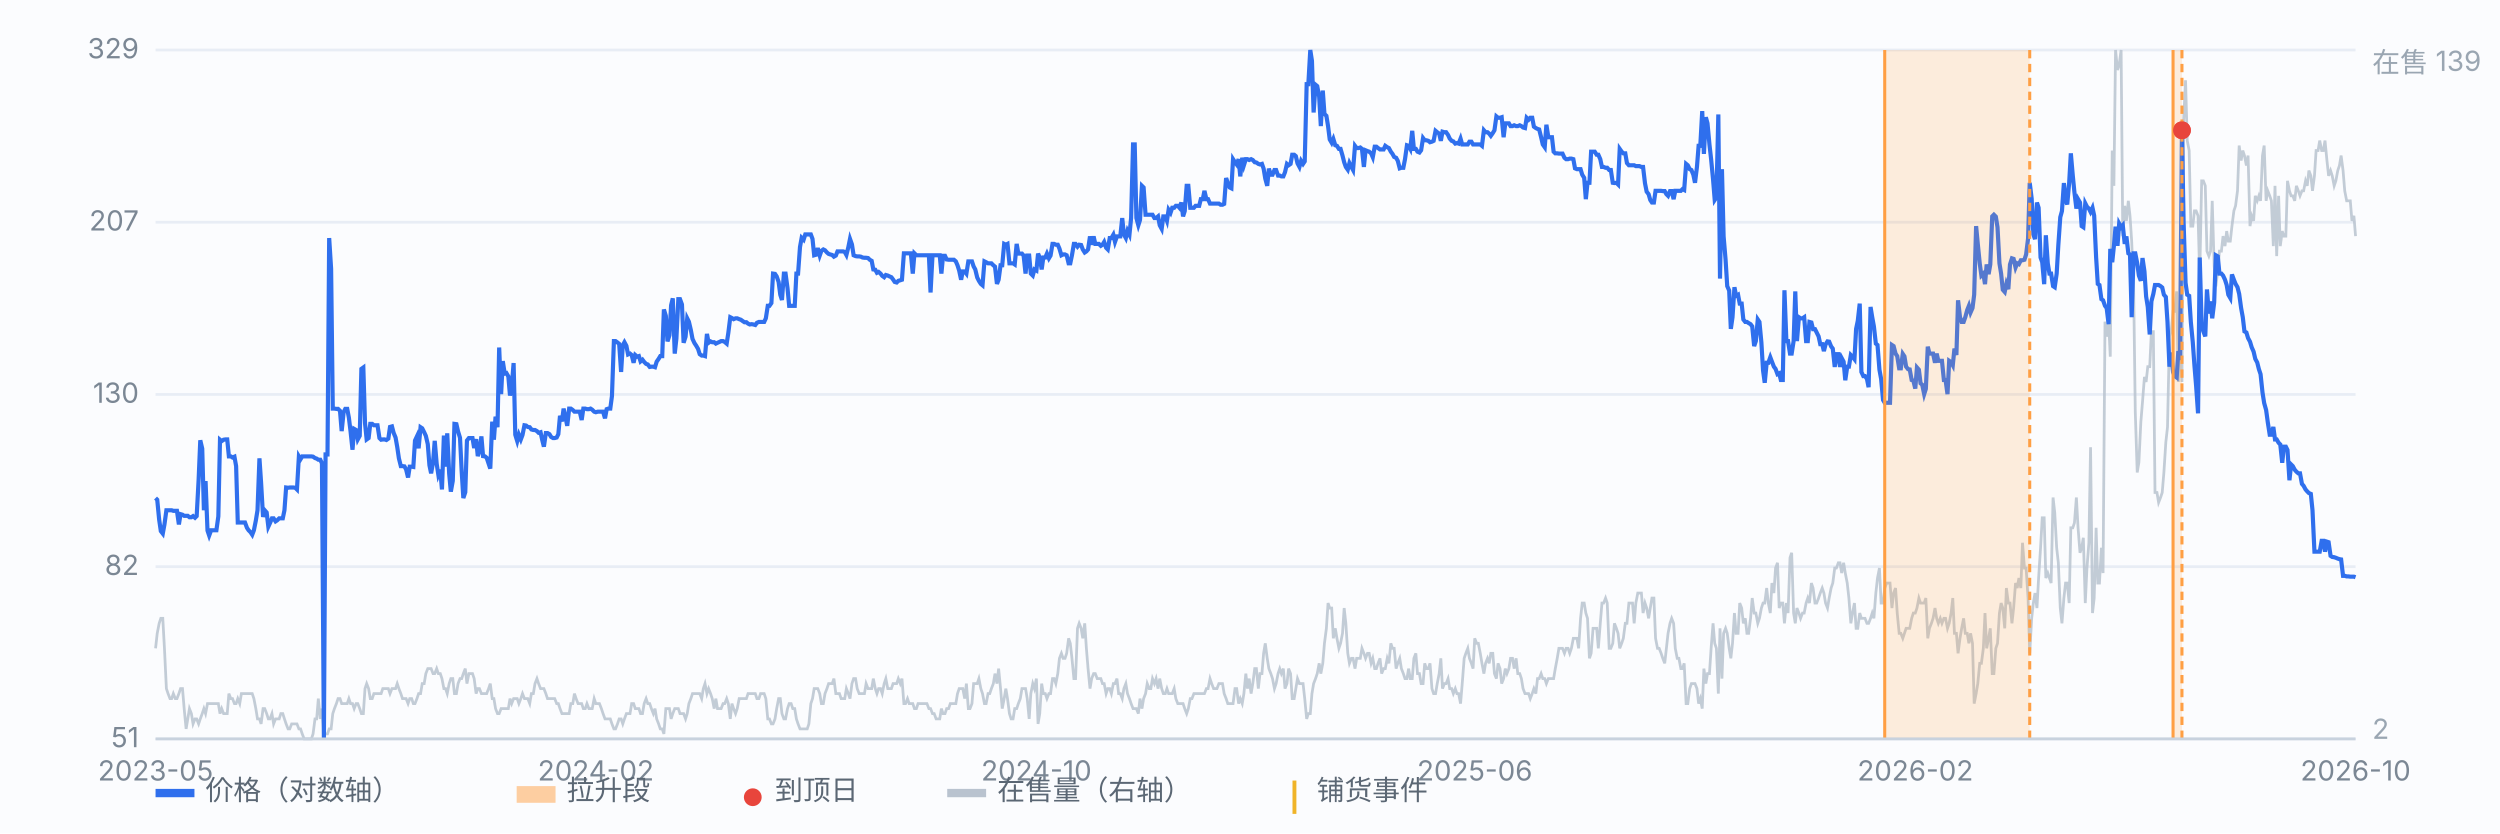
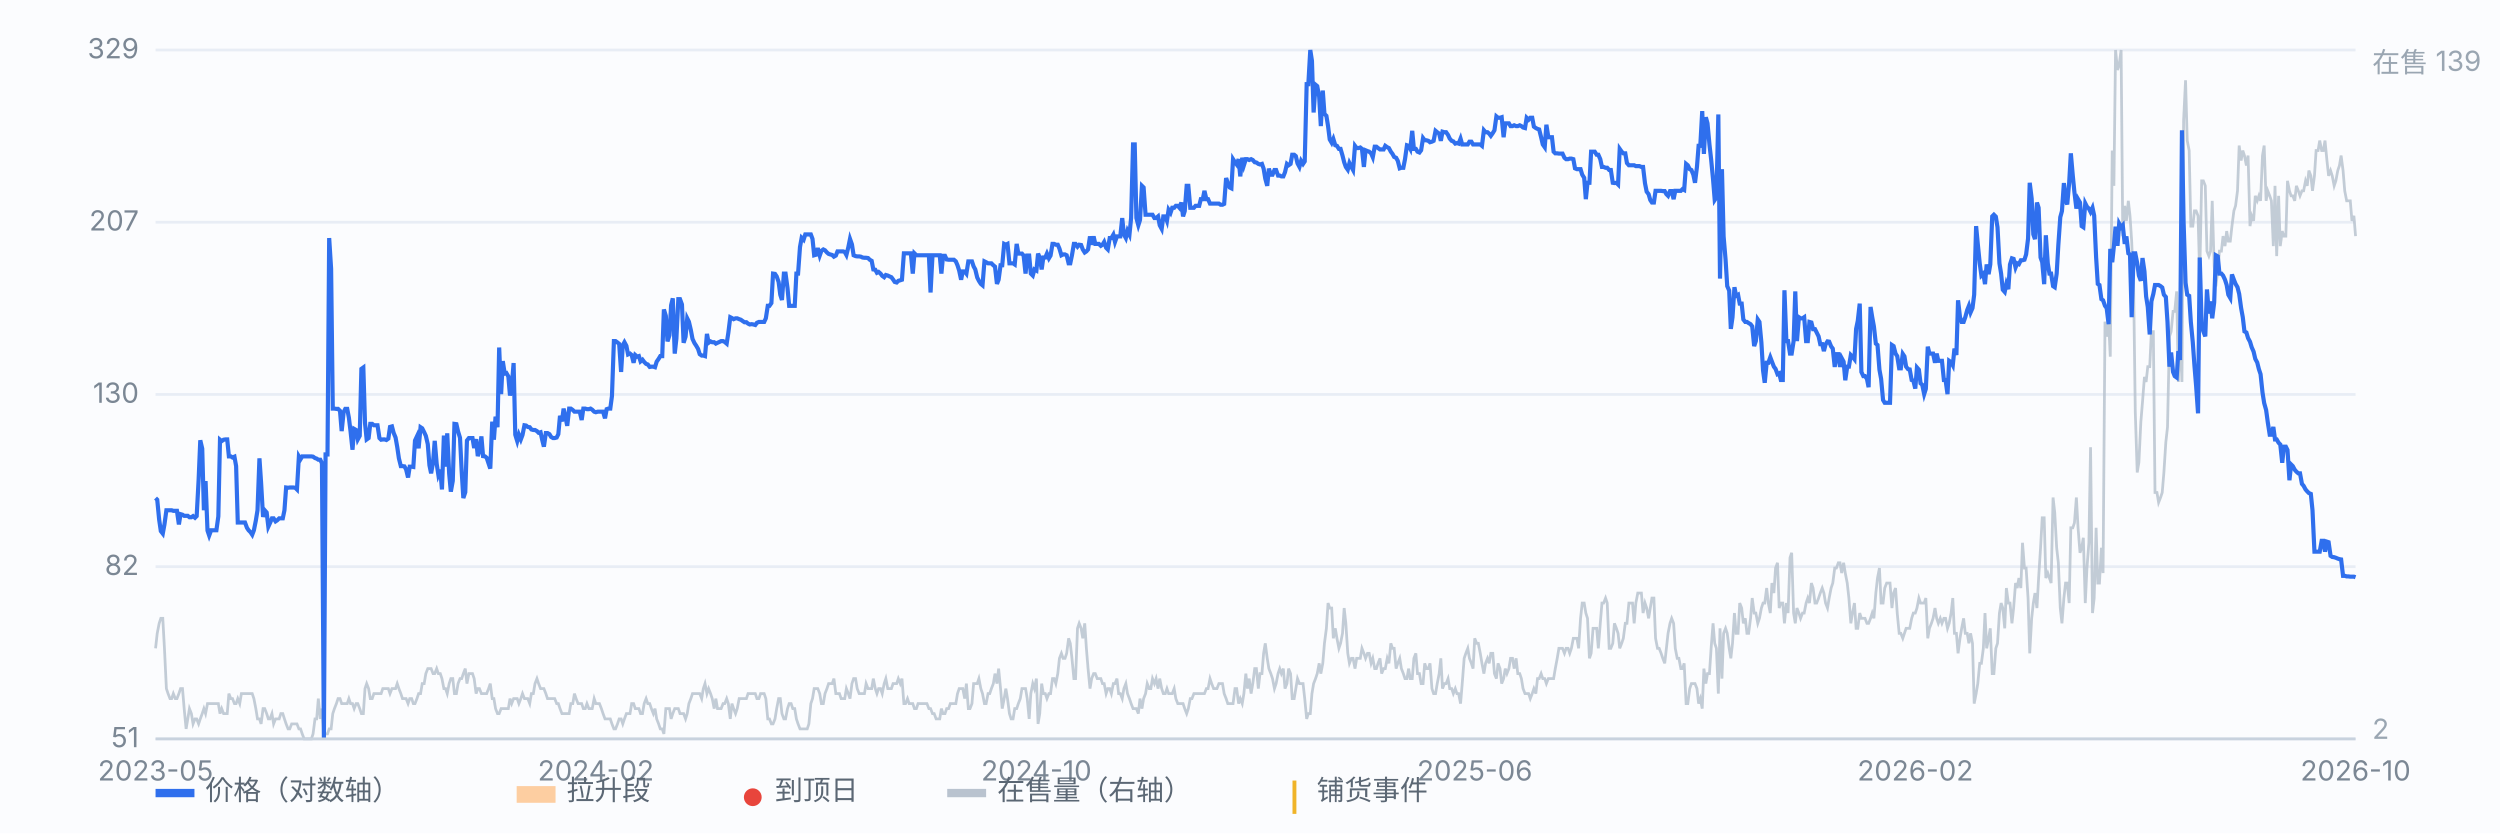
<svg xmlns="http://www.w3.org/2000/svg" viewBox="0 0 900 300" preserveAspectRatio="xMidYMid meet" style="width:100%;max-width:900px;height:auto;display:block" font-family="-apple-system,Segoe UI,Microsoft YaHei,sans-serif" font-size="10">
  <rect x="0" y="0" width="900" height="300" fill="#fbfcfe" />
  <line x1="56" y1="266.0" x2="848" y2="266.0" stroke="#e8edf5" stroke-width="1" />
  <text x="50" y="269.0" text-anchor="end" fill="#7b8794">51</text>
  <line x1="56" y1="204.0" x2="848" y2="204.0" stroke="#e8edf5" stroke-width="1" />
  <text x="50" y="207.0" text-anchor="end" fill="#7b8794">82</text>
  <line x1="56" y1="142.0" x2="848" y2="142.0" stroke="#e8edf5" stroke-width="1" />
  <text x="50" y="145.0" text-anchor="end" fill="#7b8794">130</text>
  <line x1="56" y1="80.0" x2="848" y2="80.0" stroke="#e8edf5" stroke-width="1" />
  <text x="50" y="83.0" text-anchor="end" fill="#7b8794">207</text>
  <line x1="56" y1="18.0" x2="848" y2="18.0" stroke="#e8edf5" stroke-width="1" />
  <text x="50" y="21.0" text-anchor="end" fill="#7b8794">329</text>
  <path d="M56.0 233.4 L56.6 228.0 L57.3 224.4 L57.9 222.6 L58.6 222.6 L59.2 233.4 L59.9 247.9 L60.5 249.7 L61.2 251.5 L61.8 251.5 L62.4 249.7 L63.1 251.5 L63.7 251.5 L64.4 249.7 L65.0 247.9 L65.7 247.9 L66.3 255.1 L67.0 262.4 L67.6 258.8 L68.2 255.1 L68.9 256.9 L69.5 260.6 L70.2 258.8 L70.8 258.8 L71.5 260.6 L72.1 258.8 L72.8 256.9 L73.4 255.1 L74.0 256.9 L74.7 253.3 L75.3 253.3 L76.0 253.3 L76.6 253.3 L77.3 253.3 L77.9 253.3 L78.6 253.3 L79.2 256.9 L79.8 255.1 L80.5 256.9 L81.1 256.9 L81.8 256.9 L82.4 249.7 L83.1 251.5 L83.7 251.5 L84.4 253.3 L85.0 253.3 L85.6 251.5 L86.3 253.3 L86.9 249.7 L87.6 249.7 L88.2 249.7 L88.9 249.7 L89.5 249.7 L90.2 249.7 L90.8 249.7 L91.4 251.5 L92.1 255.1 L92.7 258.8 L93.4 258.8 L94.0 260.6 L94.7 255.1 L95.3 255.1 L96.0 256.9 L96.6 258.8 L97.2 258.8 L97.9 256.9 L98.5 260.6 L99.2 258.8 L99.8 258.8 L100.5 258.8 L101.1 256.9 L101.8 256.9 L102.4 258.8 L103.0 260.6 L103.7 262.4 L104.3 262.4 L105.0 260.6 L105.6 260.6 L106.3 260.6 L106.9 260.6 L107.6 262.4 L108.2 262.4 L108.8 264.2 L109.5 266.0 L110.1 266.0 L110.8 266.0 L111.4 266.0 L112.1 266.0 L112.7 264.2 L113.4 258.8 L114.0 258.8 L114.6 251.5 L115.3 258.8 L115.9 255.1 L116.6 264.2 L117.9 264.2 L118.5 262.4 L119.2 262.4 L119.8 256.9 L120.4 255.1 L121.1 253.3 L121.7 251.5 L122.4 251.5 L123.0 253.3 L123.7 253.3 L124.3 253.3 L125.0 253.3 L125.6 251.5 L126.2 253.3 L126.9 253.3 L127.5 255.1 L128.2 253.3 L128.8 253.3 L129.5 255.1 L130.1 256.9 L130.8 256.9 L131.4 247.9 L132.0 246.1 L132.7 247.9 L133.3 251.5 L134.0 251.5 L134.6 249.7 L135.3 249.7 L135.9 249.7 L136.6 249.7 L137.2 249.7 L137.8 247.9 L138.5 247.9 L139.1 247.9 L139.8 247.9 L140.4 249.7 L141.1 247.9 L141.7 247.9 L142.4 247.9 L143.0 246.1 L143.6 247.9 L144.3 249.7 L144.9 251.5 L145.6 251.5 L146.2 251.5 L146.9 253.3 L147.5 251.5 L148.2 251.5 L148.8 253.3 L149.4 253.3 L150.1 251.5 L150.7 249.7 L151.4 249.7 L152.0 246.1 L152.7 246.1 L153.3 242.5 L154.0 240.7 L154.6 240.7 L155.2 240.7 L155.9 242.5 L156.5 242.5 L157.2 240.7 L157.8 242.5 L158.5 242.5 L159.1 244.3 L159.8 247.9 L160.4 247.9 L161.0 249.7 L161.7 246.1 L162.3 244.3 L163.0 244.3 L163.6 249.7 L164.3 249.7 L164.9 246.1 L165.6 244.3 L166.2 244.3 L166.8 242.5 L167.5 240.7 L168.1 246.1 L168.8 242.5 L169.4 242.5 L170.1 242.5 L170.7 244.3 L171.4 249.7 L172.0 247.9 L172.6 247.9 L173.3 249.7 L173.9 249.7 L174.6 249.7 L175.2 249.7 L175.9 247.9 L176.5 246.1 L177.2 251.5 L177.8 251.5 L178.4 255.1 L179.1 256.9 L179.7 256.9 L180.4 255.1 L181.0 255.1 L181.7 255.1 L182.3 255.1 L183.0 255.1 L183.6 251.5 L184.2 253.3 L184.9 251.5 L185.5 251.5 L186.2 251.5 L186.8 253.3 L187.5 251.5 L188.1 249.7 L188.8 251.5 L189.4 251.5 L190.0 251.5 L190.7 253.3 L191.3 249.7 L192.0 249.7 L192.6 246.1 L193.3 244.3 L193.9 246.1 L194.6 247.9 L195.2 247.9 L195.8 247.9 L196.5 249.7 L197.1 251.5 L197.8 251.5 L198.4 251.5 L199.1 251.5 L199.7 251.5 L200.4 253.3 L201.0 253.3 L201.6 255.1 L202.3 256.9 L202.9 256.9 L203.6 256.9 L204.2 256.9 L204.9 256.9 L205.5 253.3 L206.2 253.3 L206.8 249.7 L207.4 251.5 L208.1 253.3 L208.7 253.3 L209.4 253.3 L210.0 255.1 L210.7 255.1 L211.3 253.3 L212.0 255.1 L212.6 255.1 L213.2 255.1 L213.9 251.5 L214.5 253.3 L215.2 253.3 L215.8 253.3 L216.5 255.1 L217.1 256.9 L217.8 258.8 L218.4 258.8 L219.0 258.8 L219.7 258.8 L220.3 260.6 L221.0 262.4 L221.6 262.4 L222.3 260.6 L222.9 258.8 L223.6 258.8 L224.2 260.6 L224.8 258.8 L225.5 256.9 L226.1 256.9 L226.8 256.9 L227.4 253.3 L228.1 253.3 L228.7 255.1 L229.4 255.1 L230.0 255.1 L230.6 256.9 L231.3 256.9 L231.9 253.3 L232.6 251.5 L233.2 253.3 L233.9 253.3 L234.5 255.1 L235.2 256.9 L235.8 255.1 L236.4 258.8 L237.1 260.6 L237.7 262.4 L238.4 262.4 L239.0 264.2 L239.7 255.1 L240.3 255.1 L241.0 255.1 L241.6 258.8 L242.2 256.9 L242.9 255.1 L243.5 255.1 L244.2 255.1 L244.8 256.9 L245.5 256.9 L246.1 256.9 L246.8 258.8 L247.4 256.9 L248.0 253.3 L248.7 251.5 L249.3 249.7 L250.0 249.7 L250.6 249.7 L251.3 249.7 L251.9 249.7 L252.6 251.5 L253.2 247.9 L253.8 246.1 L254.5 249.7 L255.1 247.9 L255.8 249.7 L256.4 251.5 L257.1 255.1 L257.7 251.5 L258.3 255.1 L259.0 255.1 L259.6 255.1 L260.3 253.3 L260.9 253.3 L261.6 251.5 L262.2 253.3 L262.9 258.8 L263.5 253.3 L264.1 255.1 L264.8 256.9 L265.4 255.1 L266.1 251.5 L266.7 251.5 L267.4 251.5 L268.0 251.5 L268.7 251.5 L269.3 249.7 L269.9 249.7 L270.6 249.7 L271.2 249.7 L271.9 249.7 L272.5 251.5 L273.2 251.5 L273.8 249.7 L274.5 249.7 L275.1 249.7 L275.7 251.5 L276.4 258.8 L277.0 258.8 L277.7 260.6 L278.3 260.6 L279.0 258.8 L279.6 255.1 L280.3 251.5 L280.9 251.5 L281.5 256.9 L282.2 258.8 L282.8 258.8 L283.5 255.1 L284.1 253.3 L284.8 253.3 L285.4 255.1 L286.1 255.1 L286.7 258.8 L287.3 260.6 L288.0 262.4 L288.6 262.4 L289.3 262.4 L289.9 262.4 L290.6 262.4 L291.2 260.6 L291.9 253.3 L292.5 251.5 L293.1 247.9 L293.8 247.9 L294.4 247.9 L295.1 249.7 L295.7 253.3 L296.4 253.3 L297.0 249.7 L297.7 247.9 L298.3 246.1 L298.9 246.1 L299.6 246.1 L300.2 244.3 L300.9 249.7 L301.5 249.7 L302.2 249.7 L302.8 251.5 L303.5 251.5 L304.1 251.5 L304.7 247.9 L305.4 249.7 L306.0 251.5 L306.7 246.1 L307.3 244.3 L308.0 244.3 L308.6 247.9 L309.3 249.7 L309.9 249.7 L310.5 249.7 L311.2 249.7 L311.8 246.1 L312.5 247.9 L313.1 247.9 L313.8 247.9 L314.4 244.3 L315.1 247.9 L315.7 249.7 L316.3 247.9 L317.0 247.9 L317.6 249.7 L318.3 246.1 L318.9 244.3 L319.6 247.9 L320.2 247.9 L320.9 247.9 L321.5 246.1 L322.1 246.1 L322.8 246.1 L323.4 244.3 L324.1 246.1 L324.7 244.3 L325.4 253.3 L326.0 253.3 L326.7 251.5 L327.3 253.3 L327.9 253.3 L328.6 253.3 L329.2 255.1 L329.9 255.1 L330.5 253.3 L331.2 253.3 L331.8 253.3 L332.5 253.3 L333.1 253.3 L333.7 253.3 L334.4 255.1 L335.0 255.1 L335.7 256.9 L336.3 256.9 L337.0 258.8 L337.6 258.8 L338.3 258.8 L338.9 255.1 L339.5 256.9 L340.2 256.9 L340.8 255.1 L341.5 255.1 L342.1 253.3 L342.8 253.3 L343.4 253.3 L344.1 253.3 L344.7 249.7 L345.3 247.9 L346.0 247.9 L346.6 247.9 L347.3 251.5 L347.9 246.1 L348.6 255.1 L349.2 255.1 L349.9 253.3 L350.5 246.1 L351.1 246.1 L351.8 246.1 L352.4 244.3 L353.1 247.9 L353.7 249.7 L354.4 253.3 L355.0 253.3 L355.7 249.7 L356.3 249.7 L356.9 247.9 L357.6 246.1 L358.2 242.5 L358.9 246.1 L359.5 240.7 L360.2 247.9 L360.8 255.1 L361.5 251.5 L362.1 247.9 L362.7 251.5 L363.4 256.9 L364.0 258.8 L364.7 258.8 L365.3 255.1 L366.0 255.1 L366.6 253.3 L367.3 251.5 L367.9 247.9 L368.5 247.9 L369.2 247.9 L369.8 251.5 L370.5 258.8 L371.1 249.7 L371.8 246.1 L372.4 247.9 L373.1 244.3 L373.7 260.6 L374.3 256.9 L375.0 246.1 L375.6 249.7 L376.3 249.7 L376.9 251.5 L377.6 249.7 L378.2 249.7 L378.9 244.3 L379.5 244.3 L380.1 246.1 L380.8 242.5 L381.4 237.0 L382.1 235.2 L382.7 237.0 L383.4 237.0 L384.0 235.2 L384.7 229.8 L385.3 231.6 L385.9 237.0 L386.6 244.3 L387.2 244.3 L387.9 226.2 L388.5 224.4 L389.2 226.2 L389.8 229.8 L390.5 224.4 L391.1 233.4 L391.7 240.7 L392.4 247.9 L393.0 244.3 L393.7 242.5 L394.3 242.5 L395.0 244.3 L395.6 244.3 L396.3 244.3 L396.9 246.1 L397.5 246.1 L398.2 249.7 L398.8 247.9 L399.5 247.9 L400.1 249.7 L400.8 246.1 L401.4 246.1 L402.1 244.3 L402.7 249.7 L403.3 249.7 L404.0 251.5 L404.6 247.9 L405.3 246.1 L405.9 249.7 L406.6 251.5 L407.2 253.3 L407.9 255.1 L408.5 255.1 L409.1 255.1 L409.8 256.9 L410.4 251.5 L411.1 255.1 L411.7 251.5 L412.4 249.7 L413.0 246.1 L413.7 247.9 L414.3 247.9 L414.9 244.3 L415.6 246.1 L416.2 244.3 L416.9 247.9 L417.5 244.3 L418.2 247.9 L418.8 249.7 L419.5 249.7 L420.1 247.9 L420.7 249.7 L421.4 249.7 L422.0 249.7 L422.7 247.9 L423.3 251.5 L424.0 253.3 L424.6 253.3 L425.3 253.3 L425.9 253.3 L426.5 255.1 L427.2 256.9 L427.8 255.1 L428.5 251.5 L429.1 251.5 L429.8 249.7 L430.4 249.7 L431.1 249.7 L431.7 249.7 L432.3 249.7 L433.0 249.7 L433.6 249.7 L434.3 247.9 L434.9 247.9 L435.6 244.3 L436.2 246.1 L436.9 247.9 L437.5 247.9 L438.1 247.9 L438.8 246.1 L439.4 246.1 L440.1 246.1 L440.7 249.7 L441.4 251.5 L442.0 253.3 L442.7 253.3 L443.3 253.3 L443.9 253.3 L444.6 247.9 L445.2 247.9 L445.9 253.3 L446.5 251.5 L447.2 253.3 L447.8 249.7 L448.5 242.5 L449.1 247.9 L449.7 244.3 L450.4 249.7 L451.0 246.1 L451.7 240.7 L452.3 240.7 L453.0 247.9 L453.6 242.5 L454.3 242.5 L454.9 235.2 L455.5 231.6 L456.2 237.0 L456.8 240.7 L457.5 242.5 L458.1 244.3 L458.8 247.9 L459.4 246.1 L460.1 242.5 L460.7 240.7 L461.3 242.5 L462.0 240.7 L462.6 247.9 L463.3 246.1 L463.9 240.7 L464.6 242.5 L465.2 251.5 L465.9 251.5 L466.5 247.9 L467.1 244.3 L467.8 246.1 L468.4 246.1 L469.1 246.1 L469.7 251.5 L470.4 258.8 L471.0 256.9 L471.7 256.9 L472.3 249.7 L472.9 246.1 L473.6 244.3 L474.2 242.5 L474.9 238.8 L475.5 242.5 L476.2 238.8 L476.8 231.6 L477.5 226.2 L478.1 217.1 L478.7 218.9 L479.4 218.9 L480.0 229.8 L480.7 226.2 L481.3 229.8 L482.0 233.4 L482.6 231.6 L483.3 228.0 L483.9 218.9 L484.5 224.4 L485.2 235.2 L485.8 238.8 L486.5 237.0 L487.1 237.0 L487.8 240.7 L488.4 237.0 L489.1 237.0 L489.7 237.0 L490.3 233.4 L491.0 235.2 L491.6 237.0 L492.3 235.2 L492.9 235.2 L493.6 238.8 L494.2 237.0 L494.9 240.7 L495.5 240.7 L496.1 238.8 L496.8 237.0 L497.4 242.5 L498.1 240.7 L498.7 240.7 L499.4 237.0 L500.0 238.8 L500.7 231.6 L501.3 233.4 L501.9 233.4 L502.6 240.7 L503.2 238.8 L503.9 237.0 L504.5 240.7 L505.2 242.5 L505.8 244.3 L506.5 244.3 L507.1 240.7 L507.7 244.3 L508.4 244.3 L509.0 237.0 L509.7 235.2 L510.3 242.5 L511.0 242.5 L511.6 246.1 L512.3 246.1 L512.9 238.8 L513.5 240.7 L514.2 240.7 L514.8 238.8 L515.5 247.9 L516.1 249.7 L516.8 249.7 L517.4 246.1 L518.1 242.5 L518.7 237.0 L519.3 247.9 L520.0 246.1 L520.6 246.1 L521.3 244.3 L521.9 247.9 L522.6 247.9 L523.2 249.7 L523.9 247.9 L524.5 249.7 L525.1 249.7 L525.8 253.3 L526.4 246.1 L527.1 237.0 L527.7 235.2 L528.4 233.4 L529.0 237.0 L529.7 238.8 L530.3 240.7 L530.9 229.8 L531.6 231.6 L532.2 231.6 L532.9 235.2 L533.5 238.8 L534.2 242.5 L534.8 238.8 L535.5 237.0 L536.1 238.8 L536.7 235.2 L537.4 235.2 L538.0 242.5 L538.7 244.3 L539.3 238.8 L540.0 240.7 L540.6 246.1 L541.3 244.3 L541.9 240.7 L542.5 242.5 L543.2 240.7 L543.8 237.0 L544.5 237.0 L545.1 240.7 L545.8 237.0 L546.4 242.5 L547.1 242.5 L547.7 244.3 L548.3 247.9 L549.0 249.7 L549.6 249.7 L550.3 249.7 L550.9 251.5 L551.6 249.7 L552.2 247.9 L552.9 249.7 L553.5 244.3 L554.1 244.3 L554.8 242.5 L555.4 244.3 L556.1 244.3 L556.7 246.1 L557.4 244.3 L558.0 244.3 L558.7 244.3 L559.3 244.3 L559.9 240.7 L560.6 237.0 L561.2 233.4 L561.9 233.4 L562.5 233.4 L563.2 235.2 L563.8 233.4 L564.5 233.4 L565.1 235.2 L565.7 233.4 L566.4 229.8 L567.0 229.8 L567.7 229.8 L568.3 233.4 L569.0 222.6 L569.6 217.1 L570.3 217.1 L570.9 220.7 L571.5 222.6 L572.2 237.0 L572.8 235.2 L573.5 226.2 L574.1 226.2 L574.8 226.2 L575.4 233.4 L576.1 224.4 L576.7 217.1 L577.3 217.1 L578.0 215.3 L578.6 217.1 L579.3 233.4 L579.9 233.4 L580.6 231.6 L581.2 224.4 L581.9 226.2 L582.5 228.0 L583.1 233.4 L583.8 231.6 L584.4 229.8 L585.1 224.4 L585.7 224.4 L586.4 217.1 L587.0 217.1 L587.7 217.1 L588.3 224.4 L588.9 217.1 L589.6 213.5 L590.2 213.5 L590.9 213.5 L591.5 220.7 L592.2 217.1 L592.8 218.9 L593.5 222.6 L594.1 218.9 L594.7 215.3 L595.4 215.3 L596.0 229.8 L596.7 233.4 L597.3 233.4 L598.0 235.2 L598.6 237.0 L599.3 238.8 L599.9 233.4 L600.5 228.0 L601.2 224.4 L601.8 222.6 L602.5 224.4 L603.1 233.4 L603.8 237.0 L604.4 237.0 L605.1 240.7 L605.7 240.7 L606.3 238.8 L607.0 253.3 L607.6 253.3 L608.3 247.9 L608.9 246.1 L609.6 246.1 L610.2 246.1 L610.9 247.9 L611.5 253.3 L612.1 251.5 L612.8 255.1 L613.4 240.7 L614.1 246.1 L614.7 242.5 L615.4 242.5 L616.0 233.4 L616.7 224.4 L617.3 231.6 L617.9 233.4 L618.6 249.7 L619.2 226.2 L619.9 244.3 L620.5 228.0 L621.2 226.2 L621.8 228.0 L622.5 233.4 L623.1 237.0 L623.7 231.6 L624.4 220.7 L625.0 228.0 L625.7 228.0 L626.3 217.1 L627.0 218.9 L627.6 224.4 L628.3 222.6 L628.9 228.0 L629.5 228.0 L630.2 222.6 L630.8 215.3 L631.5 220.7 L632.1 220.7 L632.8 224.4 L633.4 222.6 L634.1 218.9 L634.7 217.1 L635.3 217.1 L636.0 211.7 L636.6 217.1 L637.3 220.7 L637.9 209.9 L638.6 213.5 L639.2 204.5 L639.9 202.6 L640.5 218.9 L641.1 217.1 L641.8 217.1 L642.4 224.4 L643.1 217.1 L643.7 220.7 L644.4 200.8 L645.0 199.0 L645.7 220.7 L646.3 224.4 L646.9 218.9 L647.6 220.7 L648.2 222.6 L648.9 220.7 L649.5 220.7 L650.2 217.1 L650.8 215.3 L651.4 217.1 L652.1 209.9 L652.7 211.7 L653.4 217.1 L654.0 217.1 L654.7 215.3 L655.3 213.5 L656.0 211.7 L656.6 213.5 L657.2 217.1 L657.9 218.9 L658.5 215.3 L659.2 211.7 L659.8 209.9 L660.5 204.5 L661.1 204.5 L661.8 202.6 L662.4 202.6 L663.0 206.3 L663.7 202.6 L664.3 206.3 L665.0 209.9 L665.6 215.3 L666.3 224.4 L666.9 220.7 L667.6 217.1 L668.2 226.2 L668.8 226.2 L669.5 220.7 L670.1 222.6 L670.8 222.6 L671.4 222.6 L672.1 224.4 L672.7 224.4 L673.4 222.6 L674.0 220.7 L674.6 222.6 L675.3 213.5 L675.9 208.1 L676.6 204.5 L677.2 217.1 L677.9 217.1 L678.5 211.7 L679.2 209.9 L679.8 209.9 L680.4 209.9 L681.1 218.9 L681.7 213.5 L682.4 211.7 L683.0 220.7 L683.7 228.0 L684.3 228.0 L685.0 229.8 L685.6 228.0 L686.2 226.2 L686.9 226.2 L687.5 226.2 L688.2 222.6 L688.8 220.7 L689.5 220.7 L690.1 218.9 L690.8 215.3 L691.4 217.1 L692.0 217.1 L692.7 217.1 L693.3 215.3 L694.0 229.8 L694.6 226.2 L695.3 224.4 L695.9 222.6 L696.6 218.9 L697.2 222.6 L697.8 224.4 L698.5 222.6 L699.1 224.4 L699.8 222.6 L700.4 222.6 L701.1 226.2 L701.7 224.4 L702.4 220.7 L703.0 215.3 L703.6 228.0 L704.3 228.0 L704.9 235.2 L705.6 229.8 L706.2 226.2 L706.9 222.6 L707.5 228.0 L708.2 228.0 L708.8 231.6 L709.4 228.0 L710.1 231.6 L710.7 253.3 L711.4 249.7 L712.0 246.1 L712.7 238.8 L713.3 238.8 L714.0 233.4 L714.6 220.7 L715.2 233.4 L715.9 229.8 L716.5 226.2 L717.2 242.5 L717.8 242.5 L718.5 233.4 L719.1 231.6 L719.8 220.7 L720.4 217.1 L721.0 218.9 L721.7 226.2 L722.3 211.7 L723.0 217.1 L723.6 217.1 L724.3 224.4 L724.9 218.9 L725.6 209.9 L726.2 211.7 L726.8 208.1 L727.5 211.7 L728.1 195.4 L728.8 204.5 L729.4 204.5 L730.1 215.3 L730.7 235.2 L731.4 222.6 L732.0 217.1 L732.6 213.5 L733.3 218.9 L733.9 208.1 L734.6 197.2 L735.2 186.4 L735.9 186.4 L736.5 208.1 L737.2 206.3 L737.8 208.1 L738.4 209.9 L739.1 179.1 L739.7 184.5 L740.4 197.2 L741.0 202.6 L741.7 218.9 L742.3 224.4 L743.0 215.3 L743.6 209.9 L744.2 209.9 L744.9 217.1 L745.5 190.0 L746.2 190.0 L746.8 188.2 L747.5 179.1 L748.1 190.0 L748.8 199.0 L749.4 197.2 L750.0 193.6 L750.7 217.1 L751.3 204.5 L752.0 195.4 L752.6 161.0 L753.3 220.7 L753.9 215.3 L754.6 190.0 L755.2 209.9 L755.8 209.9 L756.5 197.2 L757.1 206.3 L757.8 115.8 L758.4 121.2 L759.1 115.8 L759.7 128.4 L760.4 54.2 L761.0 66.9 L761.6 18.0 L762.3 25.2 L762.9 23.4 L763.6 18.0 L764.2 85.0 L764.9 74.1 L765.5 79.5 L766.2 72.3 L766.8 77.7 L767.4 86.8 L768.1 103.1 L768.7 148.3 L769.4 170.1 L770.0 166.4 L770.7 152.0 L771.3 144.7 L772.0 135.7 L772.6 137.5 L773.2 132.0 L773.9 132.0 L774.5 119.4 L775.2 119.4 L775.8 177.3 L776.5 177.3 L777.1 180.9 L777.8 179.1 L778.4 177.3 L779.0 170.1 L779.7 159.2 L780.3 153.8 L781.0 121.2 L781.6 119.4 L782.3 112.1 L782.9 112.1 L783.6 104.9 L784.2 137.5 L784.8 119.4 L785.5 137.5 L786.1 43.3 L786.8 28.9 L787.4 50.6 L788.1 54.2 L788.7 81.4 L789.4 81.4 L790.0 75.9 L790.6 75.9 L791.3 77.7 L791.9 99.5 L792.6 65.1 L793.2 65.1 L793.9 66.9 L794.5 90.4 L795.2 92.2 L795.8 90.4 L796.4 72.3 L797.1 95.8 L797.7 103.1 L798.4 97.6 L799.0 90.4 L799.7 90.4 L800.3 85.0 L801.0 88.6 L801.6 83.2 L802.2 86.8 L802.9 86.8 L803.5 81.4 L804.2 75.9 L804.8 74.1 L805.5 68.7 L806.1 52.4 L806.8 57.8 L807.4 54.2 L808.0 56.0 L808.7 59.6 L809.3 56.0 L810.0 81.4 L810.6 77.7 L811.3 79.5 L811.9 70.5 L812.6 72.3 L813.2 70.5 L813.8 72.3 L814.5 56.0 L815.1 52.4 L815.8 72.3 L816.4 68.7 L817.1 70.5 L817.7 72.3 L818.4 88.6 L819.0 66.9 L819.6 92.2 L820.3 70.5 L820.9 88.6 L821.6 83.2 L822.2 85.0 L822.9 85.0 L823.5 65.1 L824.2 68.7 L824.8 70.5 L825.4 70.5 L826.1 72.3 L826.7 66.9 L827.4 68.7 L828.0 70.5 L828.7 68.7 L829.3 68.7 L830.0 65.1 L830.6 66.9 L831.2 61.4 L831.9 63.3 L832.5 68.7 L833.2 63.3 L833.8 54.2 L834.5 54.2 L835.1 50.6 L835.8 54.2 L836.4 54.2 L837.0 50.6 L837.7 57.8 L838.3 63.3 L839.0 61.4 L839.6 63.3 L840.3 66.9 L840.9 65.1 L841.6 61.4 L842.2 59.6 L842.8 56.0 L843.5 61.4 L844.1 68.7 L844.8 72.3 L845.4 72.3 L846.1 72.3 L846.7 79.5 L847.4 77.7 L848.0 85.0" fill="none" stroke="#b9c3cf" stroke-width="1" opacity="0.85" />
  <text x="854" y="26" fill="#9aa6b2">在售 139</text>
  <text x="854" y="266" fill="#9aa6b2">2</text>
  <path d="M56.0 179.3 L56.6 179.9 L57.3 187.1 L57.9 191.2 L58.6 192.1 L59.2 188.8 L59.9 183.7 L60.5 183.7 L61.2 183.7 L61.8 183.7 L62.4 183.9 L63.1 183.9 L63.7 183.9 L64.4 188.8 L65.0 185.1 L65.7 185.3 L66.3 185.7 L67.0 185.7 L67.6 185.7 L68.2 186.2 L68.9 186.2 L69.5 185.8 L70.2 186.4 L70.8 185.8 L71.5 172.8 L72.1 158.5 L72.8 161.5 L73.4 183.7 L74.0 173.2 L74.7 191.0 L75.3 192.8 L76.0 190.9 L76.6 190.9 L77.3 190.9 L77.9 190.9 L78.6 185.9 L79.2 158.3 L79.8 158.8 L80.5 158.3 L81.1 158.2 L81.8 158.2 L82.4 164.3 L83.1 164.3 L83.7 164.7 L84.4 164.4 L85.0 167.8 L85.6 188.1 L86.3 188.1 L86.9 188.1 L87.6 188.1 L88.2 188.1 L88.9 190.0 L89.5 190.9 L90.2 191.6 L90.8 192.5 L91.4 190.9 L92.1 187.4 L92.7 183.7 L93.4 165.0 L94.0 173.9 L94.7 186.1 L95.3 183.7 L96.0 184.5 L96.6 189.6 L97.2 188.3 L97.9 186.6 L98.5 186.6 L99.2 187.7 L99.8 187.3 L100.5 186.6 L101.1 186.6 L101.8 186.6 L102.4 183.7 L103.0 175.5 L103.7 175.6 L104.3 175.5 L105.0 175.5 L105.6 175.5 L106.3 175.6 L106.9 176.2 L107.6 164.3 L108.2 165.3 L108.8 164.3 L109.5 164.3 L110.1 164.3 L110.8 164.3 L111.4 164.3 L112.1 164.3 L112.7 164.4 L113.4 164.9 L114.0 165.1 L114.6 165.5 L115.3 165.5 L115.9 166.8 L116.6 266.0 L117.2 163.6 L117.9 163.6 L118.5 85.7 L119.2 96.8 L119.8 147.1 L120.4 147.1 L121.1 147.2 L121.7 147.2 L122.4 147.9 L123.0 155.2 L123.7 148.4 L124.3 147.2 L125.0 147.2 L125.6 150.4 L126.2 155.3 L126.9 161.9 L127.5 154.4 L128.2 154.8 L128.8 158.2 L129.5 156.9 L130.1 132.8 L130.8 132.3 L131.4 152.3 L132.0 158.2 L132.7 157.7 L133.3 152.6 L134.0 152.6 L134.6 153.1 L135.3 153.1 L135.9 153.1 L136.6 157.7 L137.2 158.3 L137.8 158.2 L138.5 158.2 L139.1 158.4 L139.8 157.9 L140.4 153.7 L141.1 153.5 L141.7 155.8 L142.4 157.5 L143.0 160.9 L143.6 165.0 L144.3 167.8 L144.9 167.8 L145.6 167.9 L146.2 169.0 L146.9 171.9 L147.5 168.0 L148.2 168.0 L148.8 168.1 L149.4 158.6 L150.1 157.1 L150.7 161.4 L151.4 153.8 L152.0 154.2 L152.7 155.6 L153.3 156.9 L154.0 159.9 L154.6 167.5 L155.2 170.4 L155.9 166.4 L156.5 158.7 L157.2 166.9 L157.8 170.9 L158.5 169.1 L159.1 176.2 L159.8 156.8 L160.4 168.0 L161.0 156.0 L161.7 170.5 L162.3 177.0 L163.0 173.1 L163.6 152.6 L164.3 152.7 L164.9 155.3 L165.6 157.6 L166.2 169.6 L166.8 179.3 L167.5 177.2 L168.1 158.6 L168.8 157.7 L169.4 157.7 L170.1 157.7 L170.7 161.3 L171.4 158.1 L172.0 164.2 L172.6 162.3 L173.3 157.1 L173.9 164.2 L174.6 164.3 L175.2 164.8 L175.9 166.9 L176.5 168.7 L177.2 151.8 L177.8 158.3 L178.4 150.0 L179.1 153.8 L179.7 125.1 L180.4 141.9 L181.0 130.0 L181.7 134.5 L182.3 134.3 L183.0 135.5 L183.6 142.4 L184.2 139.5 L184.9 130.7 L185.5 156.5 L186.2 158.8 L186.8 156.5 L187.5 158.2 L188.1 156.6 L188.8 153.1 L189.4 153.2 L190.0 153.7 L190.7 153.8 L191.3 154.6 L192.0 154.8 L192.6 154.8 L193.3 155.2 L193.9 155.8 L194.6 155.6 L195.2 158.4 L195.8 160.8 L196.5 155.9 L197.1 155.9 L197.8 156.3 L198.4 157.3 L199.1 157.7 L199.7 157.7 L200.4 157.5 L201.0 156.3 L201.6 149.7 L202.3 151.7 L202.9 147.1 L203.6 150.3 L204.2 153.3 L204.9 147.1 L205.5 147.1 L206.2 147.6 L206.8 148.2 L207.4 148.2 L208.1 148.2 L208.7 148.2 L209.4 151.2 L210.0 147.1 L210.7 147.1 L211.3 147.3 L212.0 147.3 L212.6 147.1 L213.2 147.5 L213.9 148.2 L214.5 148.4 L215.2 148.2 L215.8 148.2 L216.5 148.2 L217.1 148.2 L217.8 150.6 L218.4 147.3 L219.0 147.1 L219.7 147.1 L220.3 142.6 L221.0 122.8 L221.6 122.8 L222.3 123.3 L222.9 123.8 L223.6 133.9 L224.2 124.3 L224.8 123.2 L225.5 124.5 L226.1 127.6 L226.8 127.3 L227.4 127.8 L228.1 130.6 L228.7 127.8 L229.4 128.4 L230.0 128.2 L230.6 130.1 L231.3 129.5 L231.9 130.3 L232.6 131.0 L233.2 131.2 L233.9 132.1 L234.5 132.0 L235.2 132.0 L235.8 132.2 L236.4 130.2 L237.1 129.2 L237.7 128.2 L238.4 128.2 L239.0 111.4 L239.7 113.7 L240.3 122.9 L241.0 120.7 L241.6 109.9 L242.2 107.4 L242.9 127.3 L243.5 121.9 L244.2 107.7 L244.8 107.7 L245.5 109.6 L246.1 123.4 L246.8 121.2 L247.4 114.6 L248.0 115.8 L248.7 118.8 L249.3 122.0 L250.0 123.5 L250.6 124.4 L251.3 125.6 L251.9 127.5 L252.6 128.0 L253.2 128.0 L253.8 128.2 L254.5 120.2 L255.1 123.4 L255.8 122.9 L256.4 123.2 L257.1 123.2 L257.7 123.7 L258.3 123.4 L259.0 123.1 L259.6 122.8 L260.3 122.8 L260.9 123.1 L261.6 123.7 L262.2 119.8 L262.9 114.2 L263.5 114.5 L264.1 114.9 L264.8 114.6 L265.4 114.6 L266.1 114.9 L266.7 115.1 L267.4 115.6 L268.0 116.0 L268.7 116.0 L269.3 116.5 L269.9 116.8 L270.6 116.7 L271.2 116.8 L271.9 117.0 L272.5 116.2 L273.2 115.9 L273.8 115.9 L274.5 115.9 L275.1 115.9 L275.7 114.6 L276.4 110.1 L277.0 110.1 L277.7 109.1 L278.3 98.5 L279.0 98.6 L279.6 99.5 L280.3 101.5 L280.9 106.1 L281.5 108.0 L282.2 98.5 L282.8 98.5 L283.5 103.7 L284.1 110.1 L284.8 110.1 L285.4 110.1 L286.1 110.1 L286.7 98.5 L287.3 98.5 L288.0 88.9 L288.6 85.6 L289.3 86.3 L289.9 84.4 L290.6 84.4 L291.2 84.4 L291.9 84.4 L292.5 86.0 L293.1 91.9 L293.8 91.7 L294.4 89.3 L295.1 92.0 L295.7 90.3 L296.4 89.8 L297.0 90.1 L297.7 90.9 L298.3 91.4 L298.9 91.6 L299.6 91.8 L300.2 92.4 L300.9 92.0 L301.5 90.5 L302.2 90.5 L302.8 90.5 L303.5 90.5 L304.1 90.7 L304.7 91.8 L305.4 89.0 L306.0 86.0 L306.7 88.0 L307.3 91.9 L308.0 92.2 L308.6 92.3 L309.3 92.3 L309.9 92.4 L310.5 92.7 L311.2 92.8 L311.8 92.8 L312.5 92.9 L313.1 93.5 L313.8 93.9 L314.4 97.0 L315.1 97.1 L315.7 98.2 L316.3 97.9 L317.0 98.5 L317.6 99.3 L318.3 99.8 L318.9 99.0 L319.6 99.2 L320.2 99.5 L320.9 99.8 L321.5 100.6 L322.1 101.5 L322.8 101.7 L323.4 101.1 L324.1 100.9 L324.7 100.7 L325.4 91.2 L326.0 91.2 L326.7 91.2 L327.3 91.2 L327.9 91.2 L328.6 98.5 L329.2 91.2 L329.9 91.9 L330.5 91.9 L331.2 91.9 L331.8 91.9 L332.5 91.9 L333.1 91.9 L333.7 91.9 L334.4 91.9 L335.0 105.3 L335.7 91.9 L336.3 91.9 L337.0 91.9 L337.6 91.9 L338.3 91.9 L338.9 98.5 L339.5 92.1 L340.2 92.1 L340.8 93.4 L341.5 93.5 L342.1 93.5 L342.8 93.5 L343.4 93.5 L344.1 94.1 L344.7 95.5 L345.3 97.4 L346.0 100.7 L346.6 97.7 L347.3 97.7 L347.9 98.5 L348.6 94.1 L349.2 94.1 L349.9 94.1 L350.5 95.9 L351.1 97.0 L351.8 99.9 L352.4 101.1 L353.1 102.2 L353.7 102.7 L354.4 94.1 L355.0 94.4 L355.7 94.8 L356.3 94.8 L356.9 94.8 L357.6 95.5 L358.2 96.0 L358.9 102.2 L359.5 100.7 L360.2 95.5 L360.8 95.5 L361.5 87.8 L362.1 88.1 L362.7 87.8 L363.4 94.8 L364.0 94.8 L364.7 94.8 L365.3 95.2 L366.0 87.8 L366.6 91.3 L367.3 91.3 L367.9 91.3 L368.5 92.0 L369.2 98.5 L369.8 92.0 L370.5 92.0 L371.1 98.5 L371.8 99.2 L372.4 97.0 L373.1 97.4 L373.7 91.3 L374.3 92.7 L375.0 97.0 L375.6 92.7 L376.3 92.7 L376.9 91.3 L377.6 93.0 L378.2 92.0 L378.9 87.8 L379.5 87.8 L380.1 88.1 L380.8 88.1 L381.4 89.5 L382.1 91.9 L382.7 91.6 L383.4 91.6 L384.0 91.9 L384.7 94.8 L385.3 94.8 L385.9 91.9 L386.6 87.8 L387.2 87.8 L387.9 88.8 L388.5 88.1 L389.2 88.2 L389.8 89.8 L390.5 90.9 L391.1 90.5 L391.7 89.8 L392.4 85.1 L393.0 88.1 L393.7 85.1 L394.3 87.8 L395.0 87.8 L395.6 87.8 L396.3 88.5 L396.9 88.1 L397.5 87.1 L398.2 89.2 L398.8 89.8 L399.5 85.7 L400.1 85.7 L400.8 84.5 L401.4 87.1 L402.1 85.1 L402.7 85.1 L403.3 85.1 L404.0 78.5 L404.6 84.4 L405.3 85.7 L405.9 83.1 L406.6 84.5 L407.2 78.5 L407.9 52.0 L408.5 52.0 L409.1 78.5 L409.8 81.1 L410.4 79.2 L411.1 66.9 L411.7 67.5 L412.4 77.3 L413.0 77.3 L413.7 77.3 L414.3 77.3 L414.9 77.3 L415.6 78.5 L416.2 78.5 L416.9 77.9 L417.5 81.1 L418.2 82.4 L418.8 77.9 L419.5 77.9 L420.1 79.5 L420.7 75.5 L421.4 76.6 L422.0 74.8 L422.7 74.8 L423.3 74.1 L424.0 74.1 L424.6 74.8 L425.3 72.9 L425.9 77.9 L426.5 76.0 L427.2 66.9 L427.8 66.9 L428.5 74.8 L429.1 74.8 L429.8 74.8 L430.4 74.1 L431.1 74.1 L431.7 74.1 L432.3 71.7 L433.0 71.7 L433.6 68.7 L434.3 71.7 L434.9 71.7 L435.6 73.3 L436.2 73.3 L436.9 73.3 L437.5 73.3 L438.1 73.3 L438.8 73.3 L439.4 73.7 L440.1 73.7 L440.7 73.4 L441.4 64.1 L442.0 65.8 L442.7 67.5 L443.3 67.8 L443.9 57.3 L444.6 58.4 L445.2 59.2 L445.9 57.3 L446.5 63.5 L447.2 56.8 L447.8 59.5 L448.5 57.3 L449.1 57.3 L449.7 57.6 L450.4 57.3 L451.0 57.6 L451.7 58.4 L452.3 58.5 L453.0 59.0 L453.6 59.2 L454.3 59.0 L454.9 60.7 L455.5 64.3 L456.2 66.9 L456.8 60.7 L457.5 62.9 L458.1 62.9 L458.8 61.2 L459.4 61.2 L460.1 63.2 L460.7 63.2 L461.3 63.5 L462.0 63.5 L462.6 62.0 L463.3 59.0 L463.9 59.5 L464.6 59.0 L465.2 55.7 L465.9 55.7 L466.5 56.2 L467.1 58.8 L467.8 60.1 L468.4 57.9 L469.1 59.0 L469.7 58.1 L470.4 30.3 L471.0 30.3 L471.7 18.0 L472.3 21.9 L472.9 40.5 L473.6 30.5 L474.2 31.0 L474.9 34.8 L475.5 45.4 L476.2 32.6 L476.8 41.0 L477.5 41.7 L478.1 45.4 L478.7 50.2 L479.4 51.4 L480.0 50.0 L480.7 52.3 L481.3 52.5 L482.0 53.6 L482.6 53.6 L483.3 56.0 L483.9 58.4 L484.5 60.1 L485.2 61.1 L485.8 58.7 L486.5 60.1 L487.1 61.2 L487.8 52.5 L488.4 53.3 L489.1 53.3 L489.7 53.1 L490.3 53.6 L491.0 60.1 L491.6 54.1 L492.3 54.4 L492.9 54.6 L493.6 55.2 L494.2 56.6 L494.9 52.8 L495.5 52.8 L496.1 53.3 L496.8 53.8 L497.4 53.8 L498.1 53.8 L498.7 52.5 L499.4 53.0 L500.0 53.3 L500.7 54.6 L501.3 55.4 L501.9 56.5 L502.6 56.8 L503.2 57.9 L503.9 60.6 L504.5 60.4 L505.2 60.4 L505.8 57.3 L506.5 52.3 L507.1 52.5 L507.7 53.6 L508.4 47.1 L509.0 53.6 L509.7 53.6 L510.3 54.6 L511.0 54.9 L511.6 54.1 L512.3 49.7 L512.9 50.5 L513.5 50.5 L514.2 50.7 L514.8 51.2 L515.5 51.0 L516.1 50.7 L516.8 47.1 L517.4 47.6 L518.1 48.1 L518.7 50.7 L519.3 47.4 L520.0 47.6 L520.6 47.6 L521.3 48.6 L521.9 49.9 L522.6 50.7 L523.2 50.9 L523.9 51.7 L524.5 51.5 L525.1 51.7 L525.8 49.9 L526.4 52.0 L527.1 52.0 L527.7 52.0 L528.4 52.0 L529.0 51.0 L529.7 51.0 L530.3 52.0 L530.9 52.0 L531.6 52.0 L532.2 52.0 L532.9 52.0 L533.5 52.5 L534.2 46.9 L534.8 47.6 L535.5 47.6 L536.1 48.1 L536.7 48.9 L537.4 47.9 L538.0 46.9 L538.7 41.9 L539.3 42.4 L540.0 42.4 L540.6 42.2 L541.3 49.4 L541.9 44.4 L542.5 44.4 L543.2 44.4 L543.8 45.4 L544.5 45.4 L545.1 45.1 L545.8 45.4 L546.4 45.4 L547.1 45.1 L547.7 45.4 L548.3 45.9 L549.0 46.1 L549.6 42.4 L550.3 43.1 L550.9 42.4 L551.6 42.4 L552.2 45.6 L552.9 46.1 L553.5 46.4 L554.1 46.6 L554.8 49.4 L555.4 52.0 L556.1 53.0 L556.7 44.9 L557.4 49.4 L558.0 49.4 L558.7 49.4 L559.3 54.6 L559.9 55.2 L560.6 55.2 L561.2 55.3 L561.9 55.3 L562.5 55.3 L563.2 56.8 L563.8 57.3 L564.5 57.3 L565.1 57.1 L565.7 57.1 L566.4 57.3 L567.0 60.6 L567.7 60.9 L568.3 60.9 L569.0 60.9 L569.6 62.9 L570.3 64.0 L570.9 71.7 L571.5 65.8 L572.2 65.8 L572.8 54.6 L573.5 54.6 L574.1 54.6 L574.8 55.7 L575.4 55.7 L576.1 57.3 L576.7 60.1 L577.3 60.1 L578.0 60.4 L578.6 60.4 L579.3 61.2 L579.9 61.2 L580.6 65.8 L581.2 65.9 L581.9 65.8 L582.5 66.4 L583.1 53.6 L583.8 54.6 L584.4 55.2 L585.1 55.2 L585.7 58.7 L586.4 59.5 L587.0 59.5 L587.7 59.5 L588.3 59.5 L588.9 59.8 L589.6 59.8 L590.2 59.8 L590.9 60.1 L591.5 60.1 L592.2 66.0 L592.8 69.0 L593.5 69.9 L594.1 72.0 L594.7 72.9 L595.4 72.9 L596.0 68.7 L596.7 68.7 L597.3 68.7 L598.0 68.7 L598.6 68.8 L599.3 68.8 L599.9 69.9 L600.5 70.5 L601.2 68.8 L601.8 68.8 L602.5 71.7 L603.1 68.7 L603.8 68.7 L604.4 68.7 L605.1 68.7 L605.7 68.1 L606.3 68.4 L607.0 59.0 L607.6 59.5 L608.3 60.9 L608.9 61.2 L609.6 62.9 L610.2 65.8 L610.9 60.1 L611.5 52.5 L612.1 52.5 L612.8 40.0 L613.4 55.4 L614.1 42.2 L614.7 44.4 L615.4 52.0 L616.0 57.3 L616.7 64.6 L617.3 72.0 L617.9 71.1 L618.6 41.2 L619.2 100.3 L619.9 60.9 L620.5 85.1 L621.2 93.4 L621.8 103.0 L622.5 104.6 L623.1 118.4 L623.7 114.2 L624.4 103.4 L625.0 106.5 L625.7 106.1 L626.3 109.3 L627.0 109.3 L627.6 115.0 L628.3 115.9 L628.9 115.9 L629.5 116.3 L630.2 116.7 L630.8 117.5 L631.5 124.6 L632.1 122.8 L632.8 115.0 L633.4 115.9 L634.1 123.3 L634.7 133.4 L635.3 137.8 L636.0 130.6 L636.6 130.6 L637.3 128.6 L637.9 130.2 L638.6 132.0 L639.2 132.8 L639.9 134.7 L640.5 134.4 L641.1 136.8 L641.8 136.8 L642.4 104.5 L643.1 122.8 L643.7 122.8 L644.4 127.3 L645.0 127.3 L645.7 122.8 L646.3 104.9 L646.9 122.8 L647.6 114.2 L648.2 114.6 L648.9 114.6 L649.5 114.2 L650.2 122.8 L650.8 122.8 L651.4 115.9 L652.1 116.1 L652.7 118.5 L653.4 118.5 L654.0 119.7 L654.7 121.1 L655.3 123.9 L656.0 123.9 L656.6 126.4 L657.2 124.0 L657.9 122.9 L658.5 123.0 L659.2 124.7 L659.8 125.5 L660.5 132.1 L661.1 127.5 L661.8 127.5 L662.4 132.1 L663.0 128.9 L663.7 130.2 L664.3 136.9 L665.0 132.0 L665.6 132.0 L666.3 127.8 L666.9 128.4 L667.6 129.3 L668.2 118.4 L668.8 115.5 L669.5 109.3 L670.1 133.9 L670.8 135.4 L671.4 135.4 L672.1 136.4 L672.7 139.4 L673.4 110.5 L674.0 114.2 L674.6 117.5 L675.3 123.7 L675.9 124.2 L676.6 133.1 L677.2 136.4 L677.9 144.0 L678.5 145.0 L679.2 145.0 L679.8 145.0 L680.4 145.0 L681.1 124.2 L681.7 124.6 L682.4 127.3 L683.0 128.2 L683.7 132.6 L684.3 132.6 L685.0 127.4 L685.6 128.3 L686.2 132.0 L686.9 132.9 L687.5 133.0 L688.2 136.8 L688.8 137.0 L689.5 139.9 L690.1 132.3 L690.8 133.1 L691.4 138.0 L692.0 138.5 L692.7 141.9 L693.3 140.0 L694.0 124.8 L694.6 127.3 L695.3 127.3 L695.9 127.3 L696.6 130.6 L697.2 127.3 L697.8 129.9 L698.5 129.9 L699.1 129.9 L699.8 136.8 L700.4 136.8 L701.1 141.9 L701.7 129.9 L702.4 130.4 L703.0 131.5 L703.6 125.5 L704.3 127.8 L704.9 108.1 L705.6 114.2 L706.2 115.9 L706.9 115.9 L707.5 114.2 L708.2 111.6 L708.8 110.1 L709.4 112.5 L710.1 110.9 L710.7 106.1 L711.4 81.4 L712.0 87.8 L712.7 94.8 L713.3 99.2 L714.0 98.5 L714.6 102.3 L715.2 95.2 L715.9 98.7 L716.5 95.2 L717.2 77.9 L717.8 77.3 L718.5 78.0 L719.1 81.8 L719.8 94.8 L720.4 98.5 L721.0 104.3 L721.7 105.1 L722.3 102.2 L723.0 104.1 L723.6 95.2 L724.3 93.0 L724.9 93.2 L725.6 96.3 L726.2 94.8 L726.8 95.1 L727.5 93.7 L728.1 93.7 L728.8 93.5 L729.4 91.6 L730.1 85.9 L730.7 65.8 L731.4 71.5 L732.0 84.4 L732.6 86.1 L733.3 72.9 L733.9 74.8 L734.6 92.7 L735.2 94.4 L735.9 102.3 L736.5 84.7 L737.2 94.8 L737.8 98.5 L738.4 98.5 L739.1 103.0 L739.7 103.4 L740.4 98.5 L741.0 88.2 L741.7 78.2 L742.3 76.0 L743.0 65.9 L743.6 72.0 L744.2 73.6 L744.9 65.8 L745.5 55.2 L746.2 63.2 L746.8 69.3 L747.5 75.1 L748.1 71.7 L748.8 72.9 L749.4 81.4 L750.0 81.8 L750.7 73.2 L751.3 74.4 L752.0 75.1 L752.6 76.3 L753.3 74.8 L753.9 77.6 L754.6 92.6 L755.2 102.2 L755.8 102.6 L756.5 107.7 L757.1 108.1 L757.8 110.1 L758.4 110.9 L759.1 116.7 L759.7 89.6 L760.4 94.4 L761.0 88.6 L761.6 81.6 L762.3 88.5 L762.9 80.5 L763.6 81.8 L764.2 81.1 L764.9 87.8 L765.5 85.1 L766.2 91.2 L766.8 91.6 L767.4 114.2 L768.1 91.2 L768.7 91.2 L769.4 94.8 L770.0 99.2 L770.7 101.1 L771.3 92.9 L772.0 97.7 L772.6 106.7 L773.2 110.5 L773.9 120.4 L774.5 108.5 L775.2 105.8 L775.8 102.6 L776.5 102.6 L777.1 102.6 L777.8 103.0 L778.4 103.5 L779.0 106.1 L779.7 106.9 L780.3 115.9 L781.0 132.0 L781.6 126.9 L782.3 133.9 L782.9 135.4 L783.6 135.9 L784.2 126.4 L784.8 129.6 L785.5 46.9 L786.1 80.1 L786.8 101.8 L787.4 106.1 L788.1 106.5 L788.7 115.9 L789.4 123.2 L790.0 131.6 L790.6 138.9 L791.3 148.8 L791.9 92.7 L792.6 117.2 L793.2 119.3 L793.9 121.1 L794.5 104.2 L795.2 112.9 L795.8 108.5 L796.4 114.6 L797.1 108.9 L797.7 91.9 L798.4 92.3 L799.0 98.5 L799.7 98.5 L800.3 99.2 L801.0 100.7 L801.6 102.6 L802.2 106.1 L802.9 107.3 L803.5 98.8 L804.2 100.7 L804.8 102.2 L805.5 103.4 L806.1 105.8 L806.8 110.9 L807.4 114.2 L808.0 119.3 L808.7 119.7 L809.3 121.7 L810.0 123.0 L810.6 125.0 L811.3 126.6 L811.9 129.2 L812.6 130.5 L813.2 132.9 L813.8 134.7 L814.5 141.3 L815.1 145.1 L815.8 147.6 L816.4 152.0 L817.1 156.5 L817.7 156.5 L818.4 153.7 L819.0 158.2 L819.6 158.2 L820.3 159.4 L820.9 160.0 L821.6 166.6 L822.2 160.8 L822.9 160.8 L823.5 162.0 L824.2 172.9 L824.8 167.2 L825.4 167.8 L826.1 169.1 L826.7 169.8 L827.4 170.4 L828.0 170.4 L828.7 174.2 L829.3 174.9 L830.0 176.2 L830.6 176.9 L831.2 177.5 L831.9 177.8 L832.5 183.7 L833.2 198.6 L833.8 198.6 L834.5 198.6 L835.1 198.6 L835.8 194.7 L836.4 194.7 L837.0 198.6 L837.7 195.0 L838.3 195.2 L839.0 200.1 L839.6 200.5 L840.3 200.6 L840.9 200.8 L841.6 201.1 L842.2 201.3 L842.8 201.4 L843.5 207.3 L844.1 207.3 L844.8 207.5 L845.4 207.5 L846.1 207.6 L846.7 207.6 L847.4 207.6 L848.0 207.8" fill="none" stroke="#2f6fed" stroke-width="1.5" />
-   <rect x="678.5" y="18" width="52.2" height="248" fill="#ff9f43" opacity="0.18" />
-   <line x1="678.5" y1="18" x2="678.5" y2="266" stroke="#ff9f43" stroke-width="1.1" />
-   <line x1="730.7" y1="18" x2="730.7" y2="266" stroke="#ff9f43" stroke-width="1.1" stroke-dasharray="3 2" />
-   <circle cx="785.5" cy="46.9" r="3.2" fill="#e8453c" />
-   <rect x="782.3" y="18" width="3.2" height="248" fill="#ff9f43" opacity="0.18" />
-   <line x1="782.3" y1="18" x2="782.3" y2="266" stroke="#ff9f43" stroke-width="1.1" />
-   <line x1="785.5" y1="18" x2="785.5" y2="266" stroke="#ff9f43" stroke-width="1.1" stroke-dasharray="3 2" />
-   <circle cx="785.5" cy="46.9" r="3.2" fill="#e8453c" />
  <line x1="56" y1="266" x2="848" y2="266" stroke="#c8d2de" stroke-width="1" />
  <text x="56.0" y="281" text-anchor="middle" fill="#7b8794">2023-05</text>
  <text x="214.5" y="281" text-anchor="middle" fill="#7b8794">2024-02</text>
  <text x="373.1" y="281" text-anchor="middle" fill="#7b8794">2024-10</text>
  <text x="530.9" y="281" text-anchor="middle" fill="#7b8794">2025-06</text>
  <text x="689.5" y="281" text-anchor="middle" fill="#7b8794">2026-02</text>
  <text x="848.0" y="281" text-anchor="middle" fill="#7b8794">2026-10</text>
  <g transform="translate(56,292)">
    <rect x="0" y="-8" width="14" height="3" fill="#2f6fed" />
    <text x="18" y="-4" fill="#5b6774">价格（对数轴）</text>
    <rect x="130" y="-9" width="14" height="6" fill="#ff9f43" opacity="0.5" />
    <text x="148" y="-4" fill="#5b6774">拉升段</text>
    <circle cx="215" cy="-5" r="3.2" fill="#e8453c" />
    <text x="223" y="-4" fill="#5b6774">到顶日</text>
    <rect x="285" y="-8" width="14" height="3" fill="#b9c3cf" />
    <text x="303" y="-4" fill="#5b6774">在售量（右轴）</text>
    <line x1="410" y1="-11" x2="410" y2="1" stroke="#f0b429" stroke-width="1.4" />
    <text x="418" y="-4" fill="#5b6774">铺货事件</text>
  </g>
</svg>
